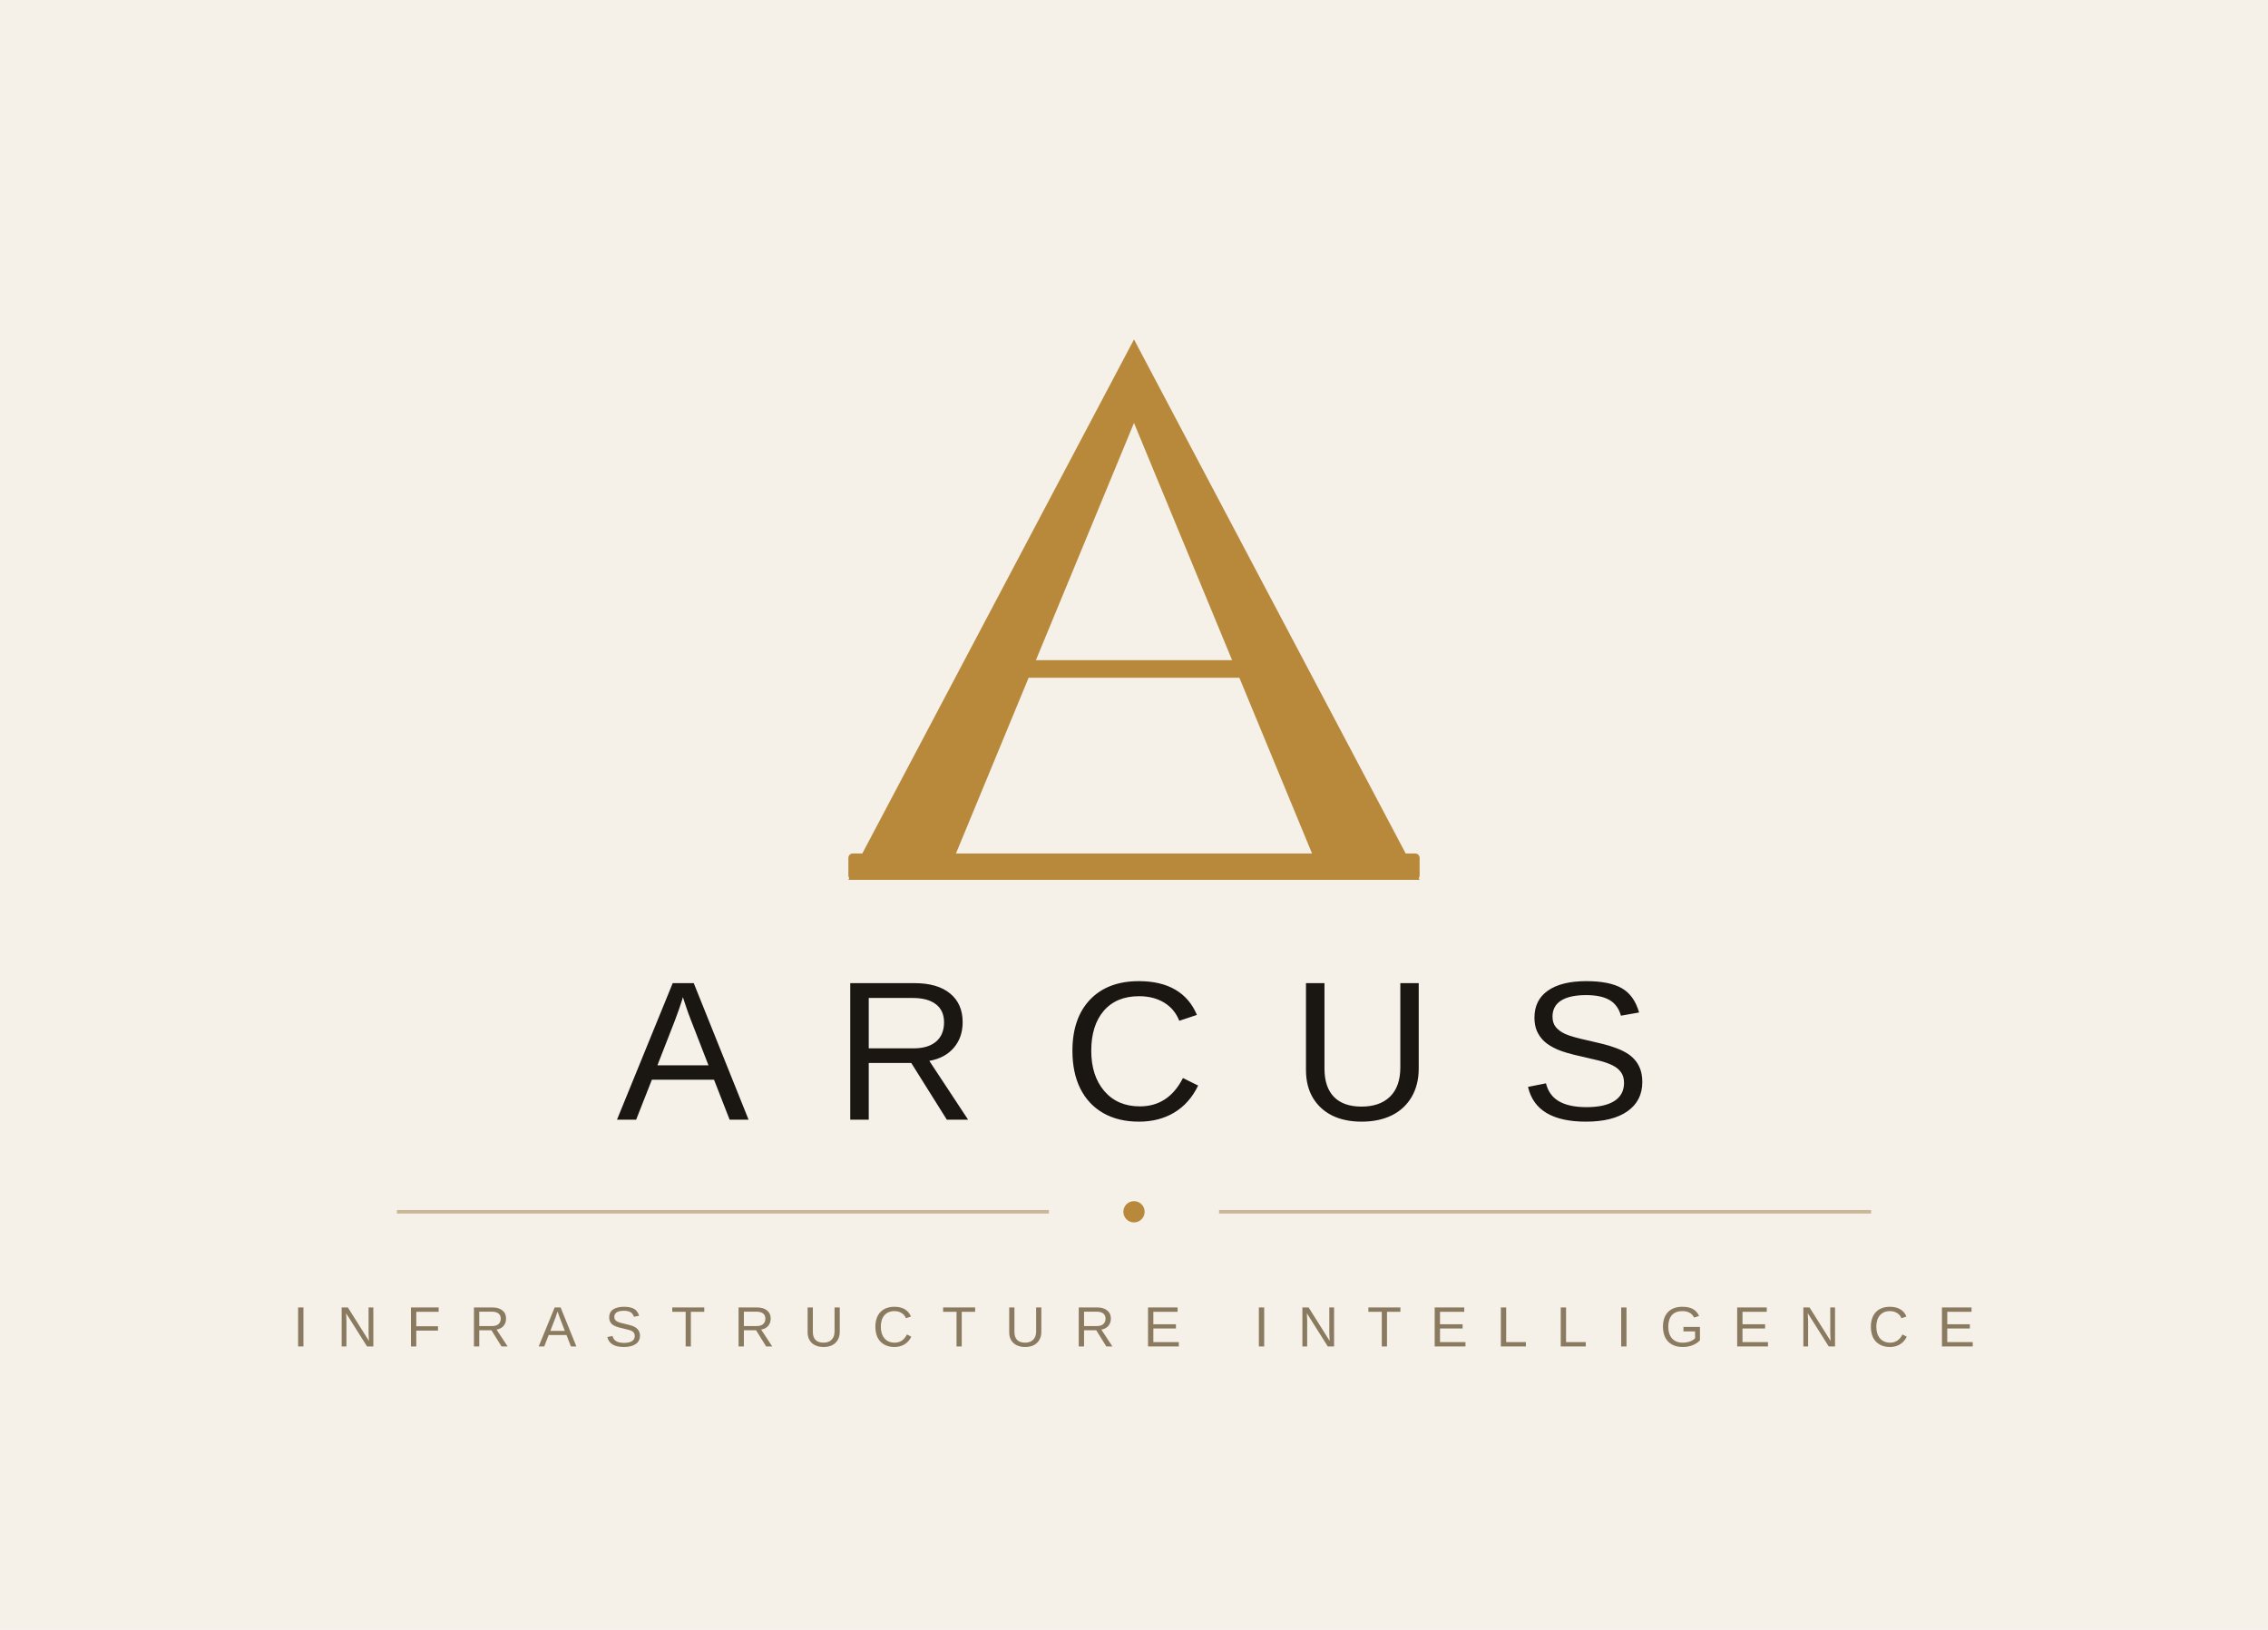
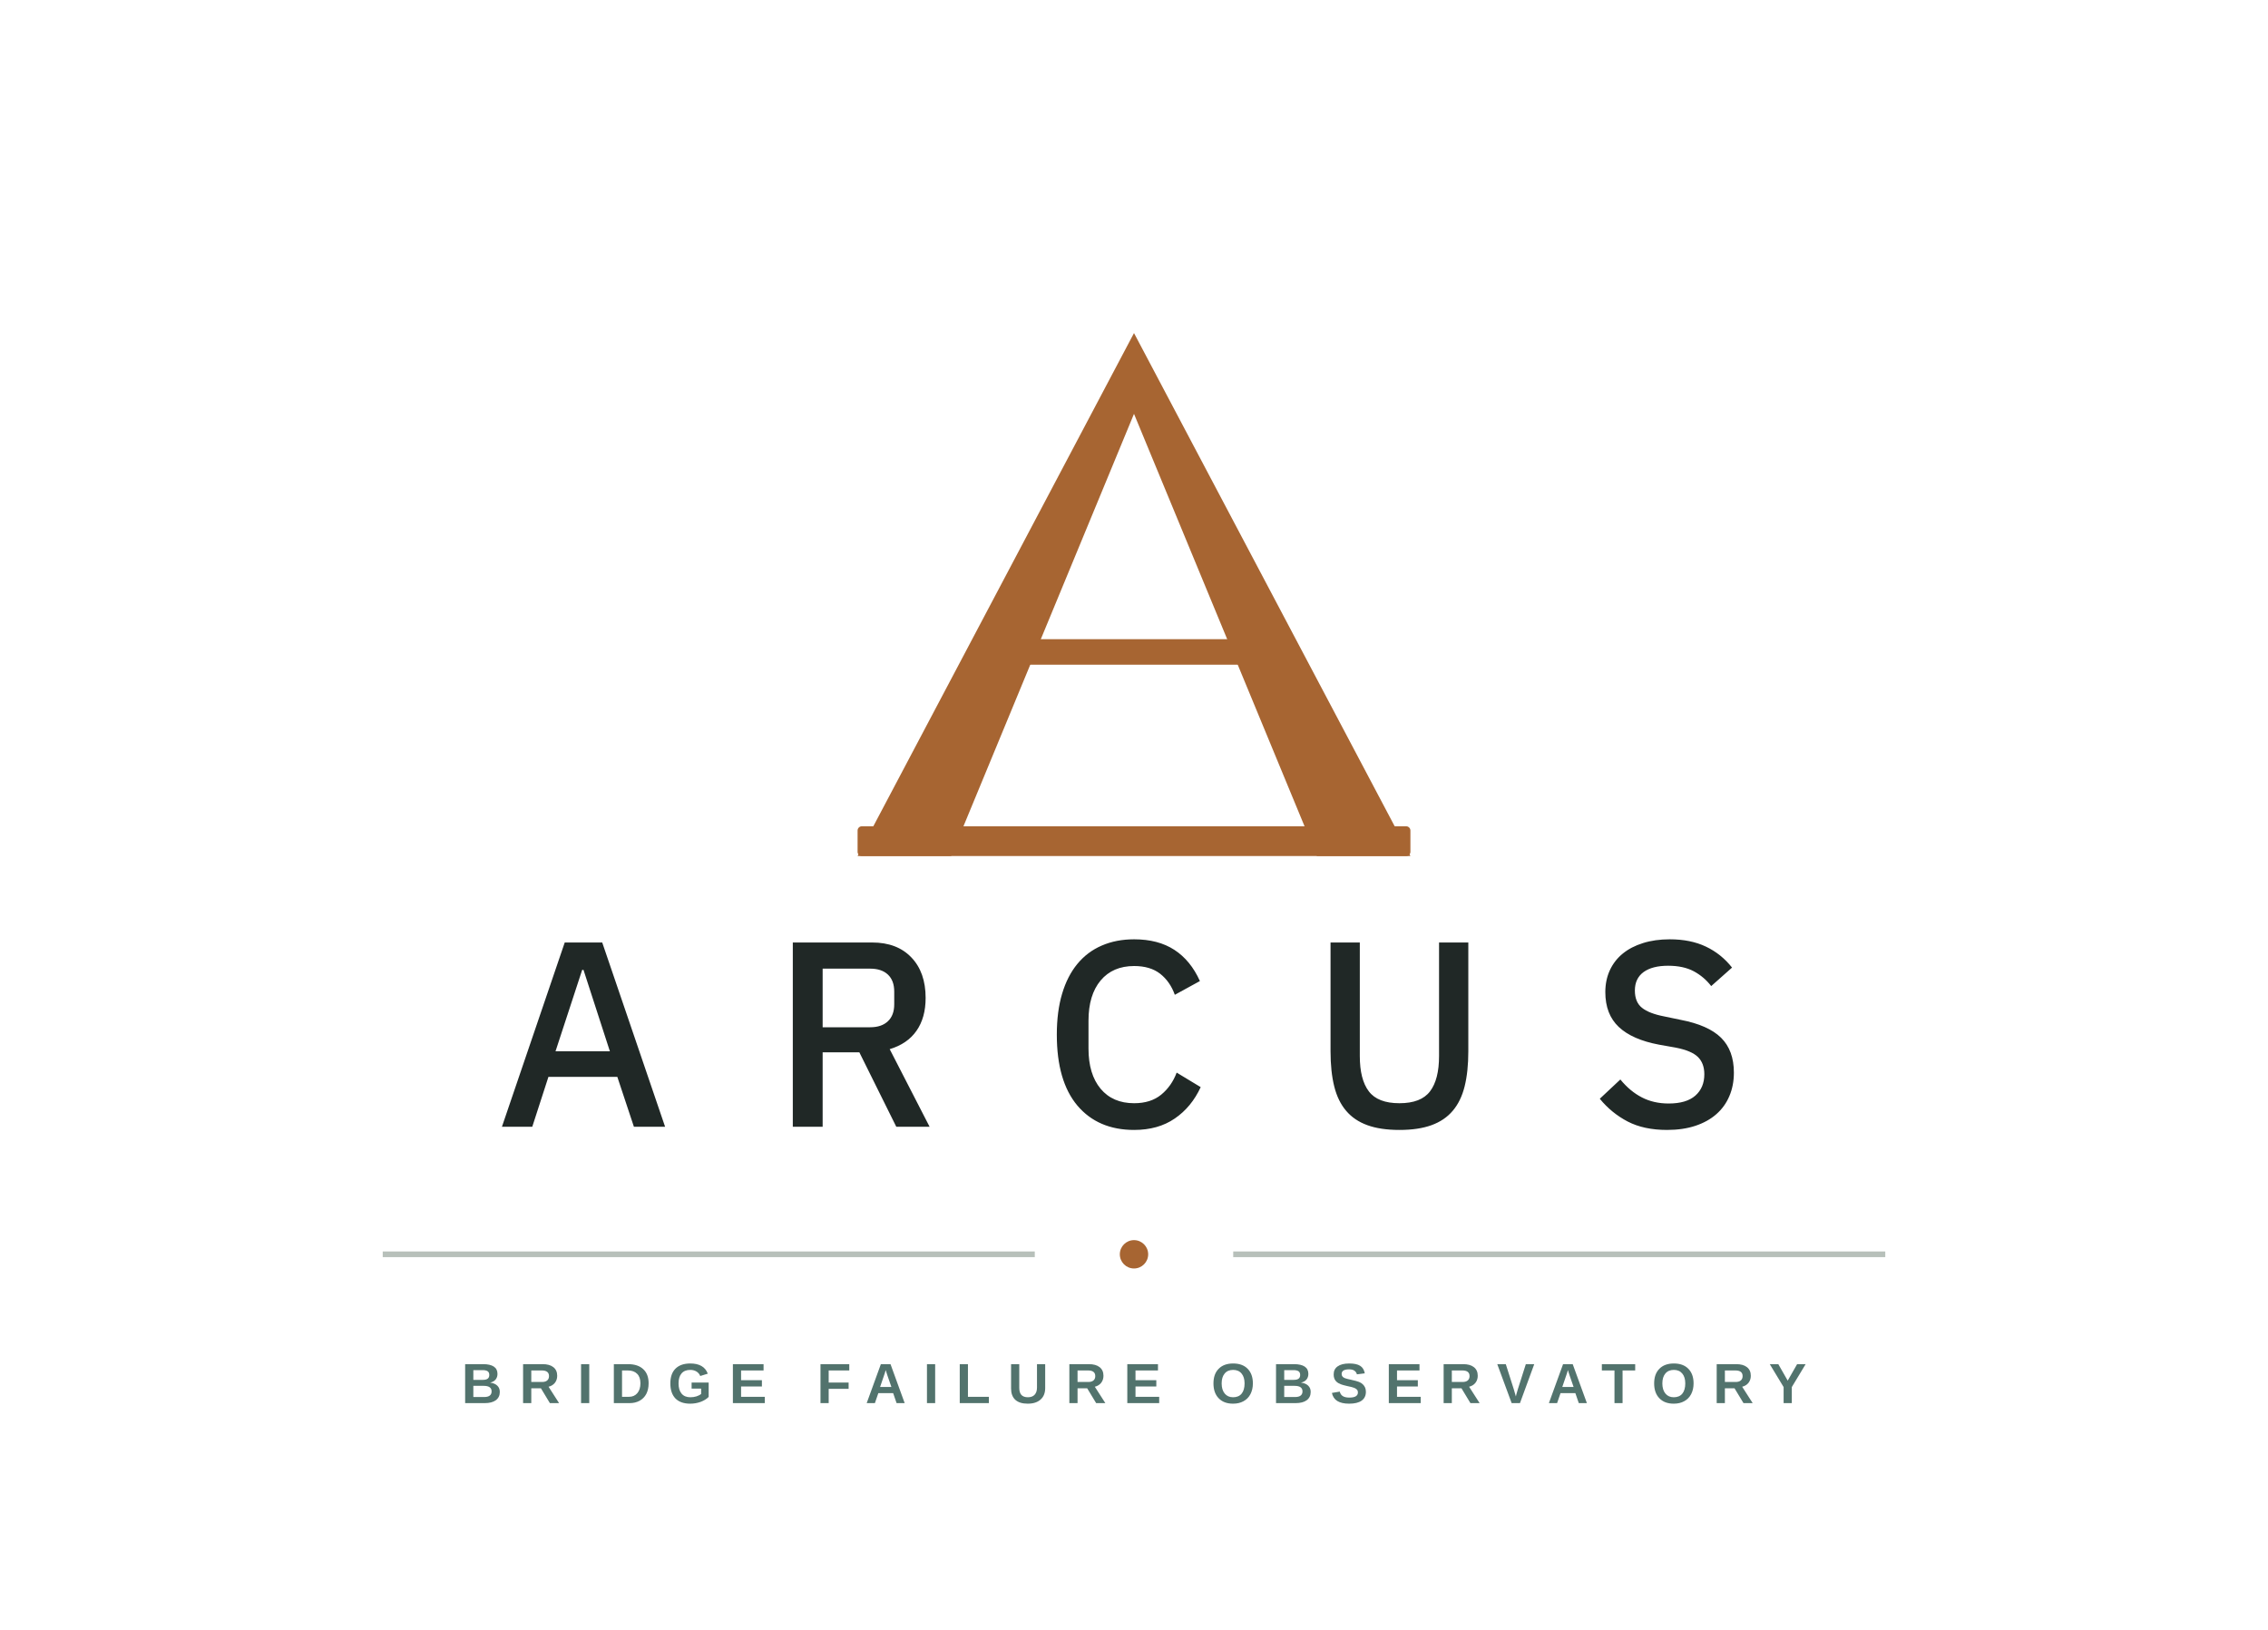
- <svg xmlns="http://www.w3.org/2000/svg" viewBox="0 0 320 230" width="320" height="230">
-   <defs>
-     <style>
-       .wm { font-family:'Raleway','Helvetica Neue',Arial,sans-serif; fill:#1A1612; font-weight:300; letter-spacing:12px; font-size:28px; }
-       .tg { font-family:'Raleway','Helvetica Neue',Arial,sans-serif; fill:#8A7A60; font-size:8px; letter-spacing:4px; font-weight:300; }
-     </style>
-   </defs>
-   <rect width="320" height="230" fill="#F5F0E8" />
-   <g transform="translate(160,82) scale(0.62)">
-     <polygon points="-65,68  0,-55  0,-36  -43,68" fill="#B8893A" />
-     <polygon points="0,-55  65,68  43,68  0,-36" fill="#B8893A" />
-     <rect x="-32" y="18" width="64" height="4" fill="#B8893A" />
-     <rect x="-65" y="62" width="130" height="6" rx="1" fill="#B8893A" />
+ <svg xmlns="http://www.w3.org/2000/svg" viewBox="0 0 320 230" role="img" aria-labelledby="title description">
+   <g transform="translate(160 80) scale(.6)" fill="#A76532">
+     <path d="M-65 68 0-55v19L-43 68Z" />
+     <path d="M0-55 65 68H43L0-36Z" />
+     <rect x="-33" y="17" width="66" height="6" rx="1" />
+     <rect x="-65" y="61" width="130" height="7" rx="1" />
  </g>
-   <text x="160" y="158" text-anchor="middle" class="wm">ARCUS</text>
-   <line x1="56" y1="171" x2="148" y2="171" stroke="#C8B898" stroke-width="0.5" />
-   <circle cx="160" cy="171" r="1.5" fill="#B8893A" />
-   <line x1="172" y1="171" x2="264" y2="171" stroke="#C8B898" stroke-width="0.5" />
-   <text x="160" y="190" text-anchor="middle" class="tg">INFRASTRUCTURE INTELLIGENCE</text>
+   <path d="M107.44 54 105.1 46.96H95.38L93.1 54H88.82L97.68 28H102.97L111.84 54ZM100.33 31.87H100.14L96.38 43.35H104.05Z M134.07 54H129.86V28H141.07Q144.58 28 146.59 30.11Q148.6 32.21 148.6 35.82Q148.6 38.62 147.31 40.46Q146.03 42.3 143.53 43.05L149.16 54H144.46L139.25 43.5H134.07ZM140.78 39.96Q142.38 39.96 143.27 39.12Q144.17 38.28 144.17 36.72V34.93Q144.17 33.36 143.27 32.52Q142.38 31.69 140.78 31.69H134.07V39.96Z M178.02 54.45Q172.92 54.45 170.01 51.01Q167.11 47.56 167.11 41Q167.11 37.72 167.86 35.22Q168.6 32.73 170.01 31.02Q171.43 29.3 173.46 28.43Q175.49 27.55 178.02 27.55Q181.41 27.55 183.7 29.04Q185.99 30.53 187.3 33.44L183.76 35.38Q183.09 33.51 181.69 32.41Q180.29 31.32 178.02 31.32Q175 31.32 173.29 33.36Q171.58 35.41 171.58 39.03V42.97Q171.58 46.59 173.29 48.64Q175 50.68 178.02 50.68Q180.37 50.68 181.84 49.47Q183.31 48.26 184.02 46.36L187.41 48.41Q186.1 51.24 183.75 52.84Q181.41 54.45 178.02 54.45Z M209.86 28V44.02Q209.86 47.33 211.13 49Q212.4 50.68 215.45 50.68Q218.5 50.68 219.77 49Q221.04 47.33 221.04 44.02V28H225.17V43.35Q225.17 46.21 224.65 48.3Q224.13 50.39 222.97 51.75Q221.82 53.11 219.97 53.78Q218.13 54.45 215.45 54.45Q212.77 54.45 210.93 53.78Q209.08 53.11 207.93 51.75Q206.77 50.39 206.25 48.3Q205.73 46.21 205.73 43.35V28Z M253.21 54.45Q249.94 54.45 247.65 53.26Q245.36 52.06 243.72 50.05L246.62 47.33Q248 49.01 249.66 49.86Q251.32 50.72 253.44 50.72Q255.93 50.72 257.2 49.61Q258.47 48.49 258.47 46.59Q258.47 45.06 257.58 44.17Q256.68 43.27 254.41 42.83L252.1 42.42Q248.3 41.71 246.4 39.92Q244.5 38.13 244.5 35Q244.5 33.29 245.15 31.89Q245.8 30.5 246.98 29.55Q248.15 28.6 249.82 28.08Q251.5 27.55 253.59 27.55Q256.53 27.55 258.69 28.58Q260.85 29.6 262.38 31.54L259.44 34.15Q258.43 32.84 256.98 32.06Q255.52 31.28 253.36 31.28Q251.13 31.28 249.9 32.17Q248.67 33.07 248.67 34.78Q248.67 36.42 249.68 37.22Q250.68 38.02 252.81 38.43L255.11 38.91Q259.03 39.66 260.83 41.44Q262.64 43.23 262.64 46.36Q262.64 48.19 262 49.68Q261.37 51.17 260.16 52.23Q258.95 53.29 257.2 53.87Q255.45 54.45 253.21 54.45Z" transform="translate(-18 105)" fill="#202826" />
+   <path d="M54 177h92m28 0h92" stroke="#B7C0BA" stroke-width=".8" />
+   <circle cx="160" cy="177" r="2" fill="#A76532" />
+   <text x="160" y="198" text-anchor="middle" fill="#52736D" font-family="'Segoe UI',Arial,sans-serif" font-size="8" font-weight="600" letter-spacing="2.4">BRIDGE FAILURE OBSERVATORY</text>
</svg>
